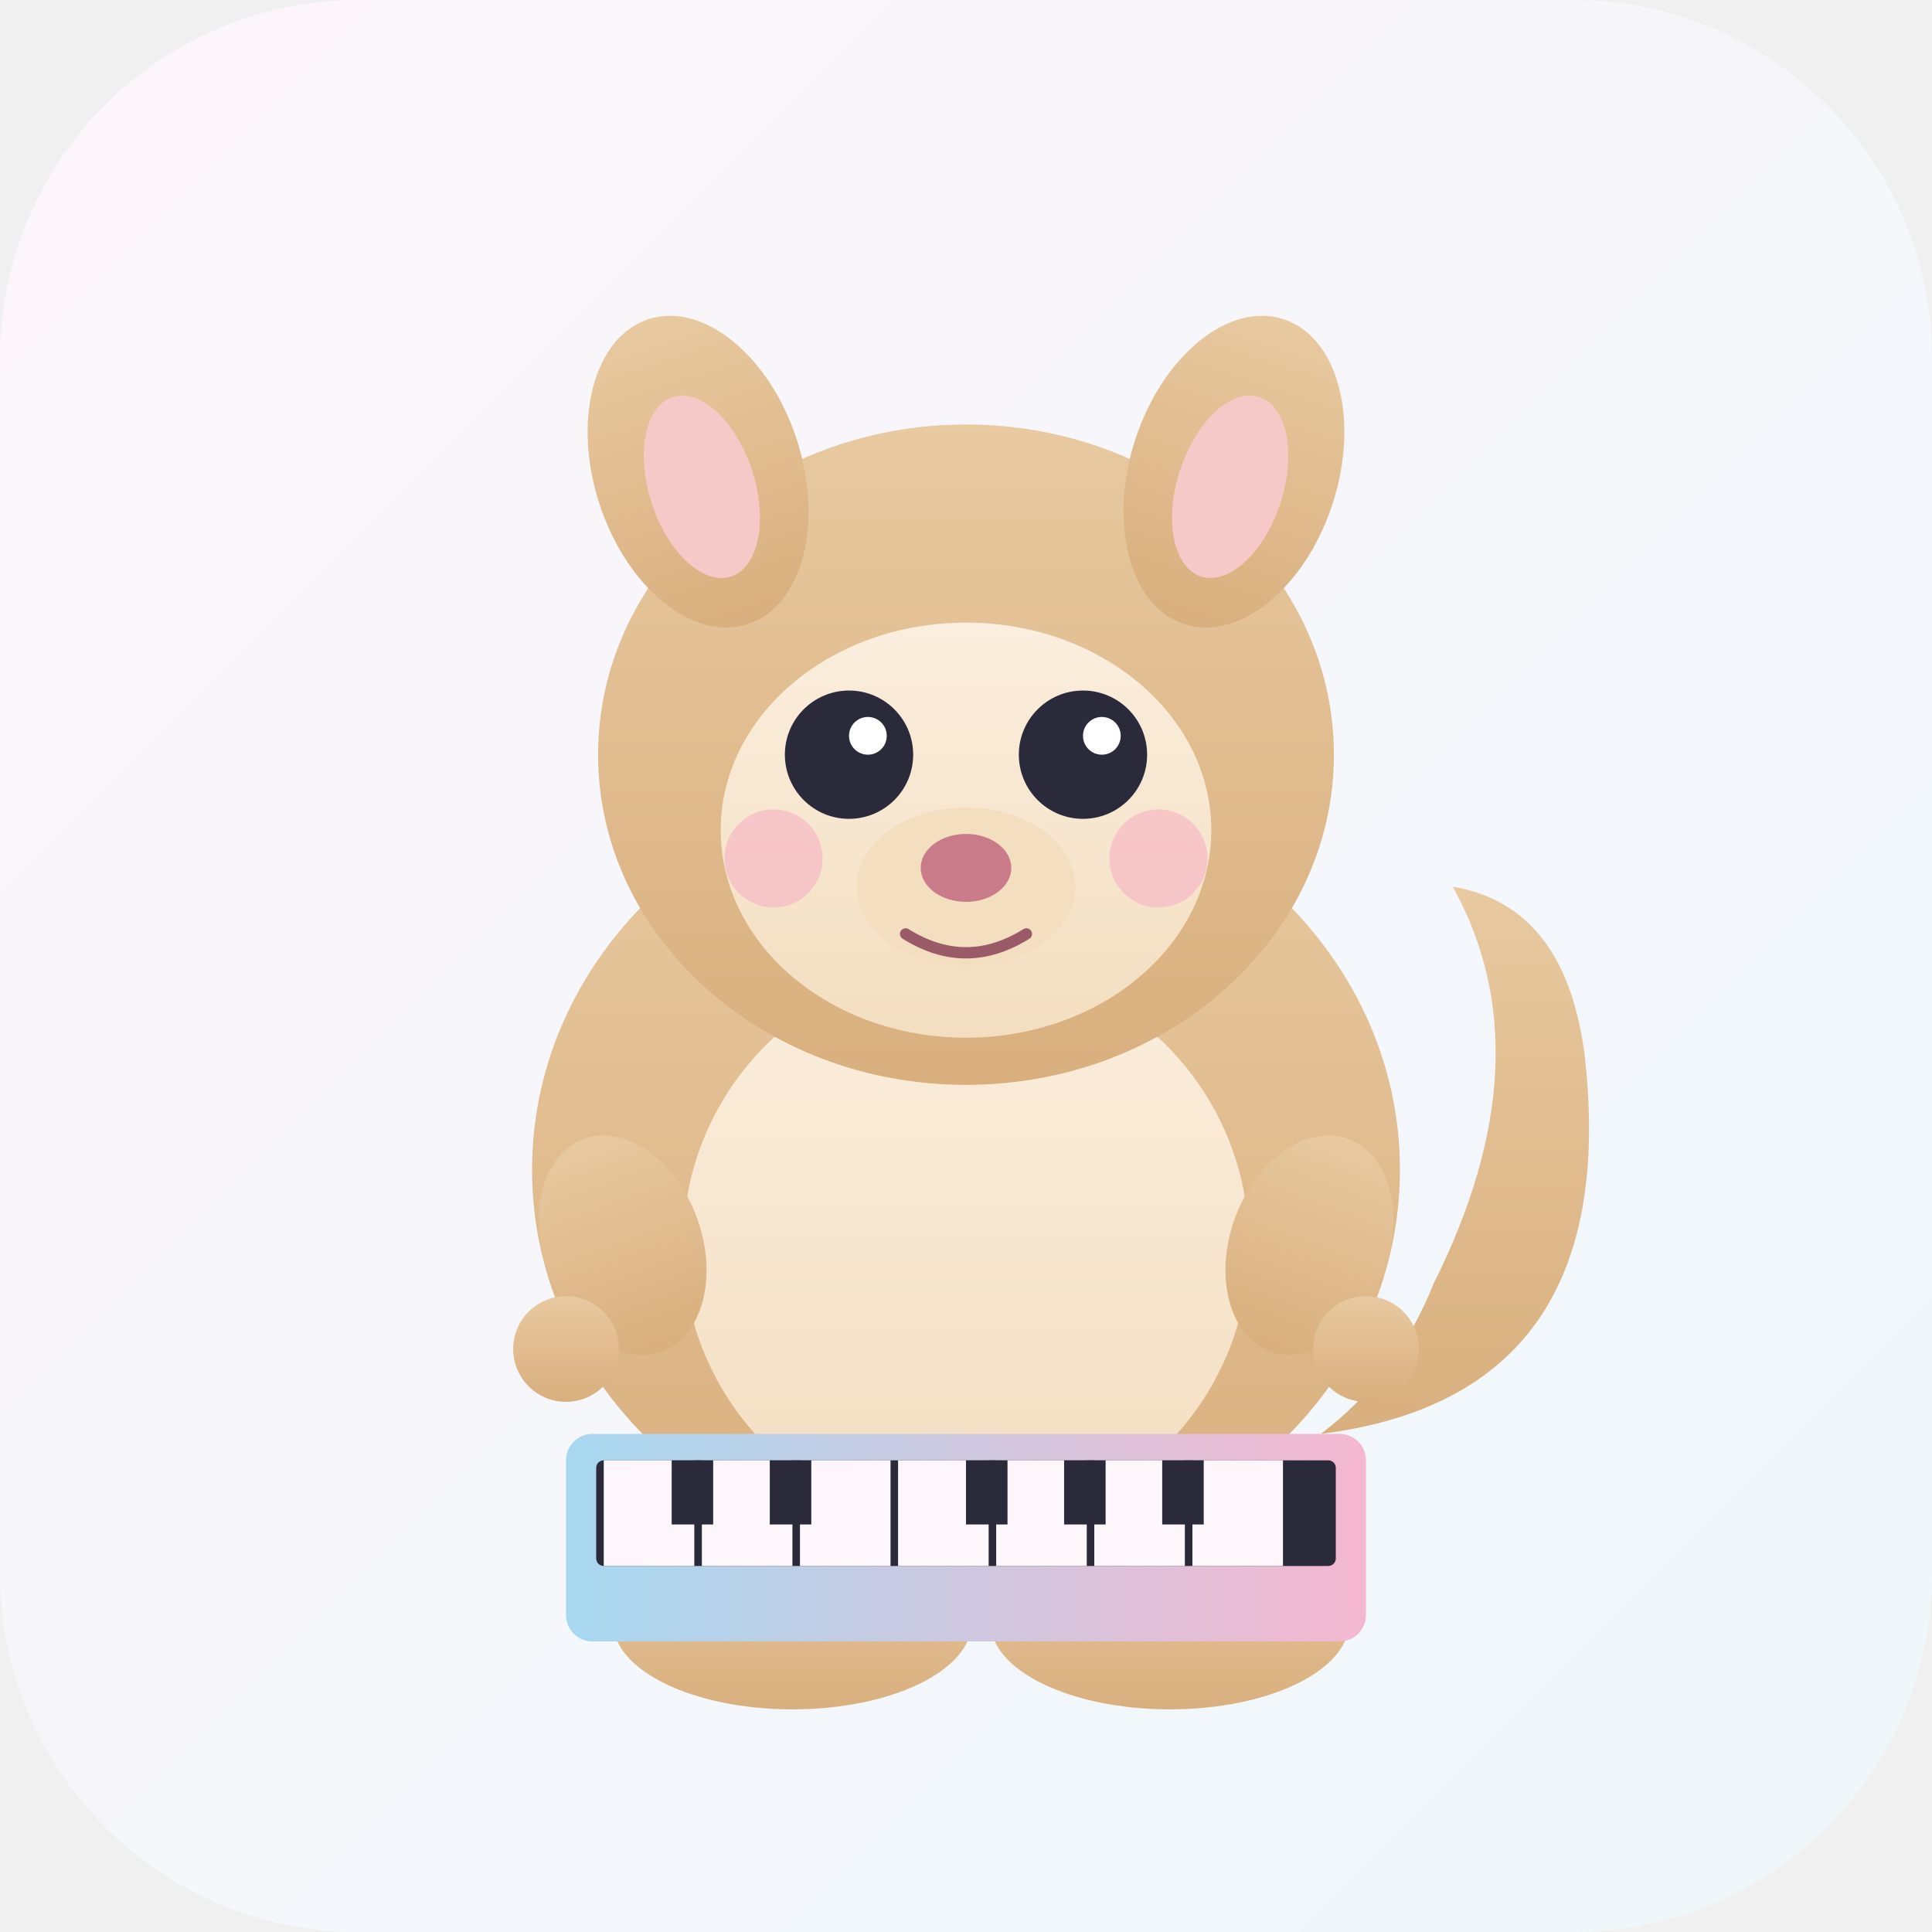
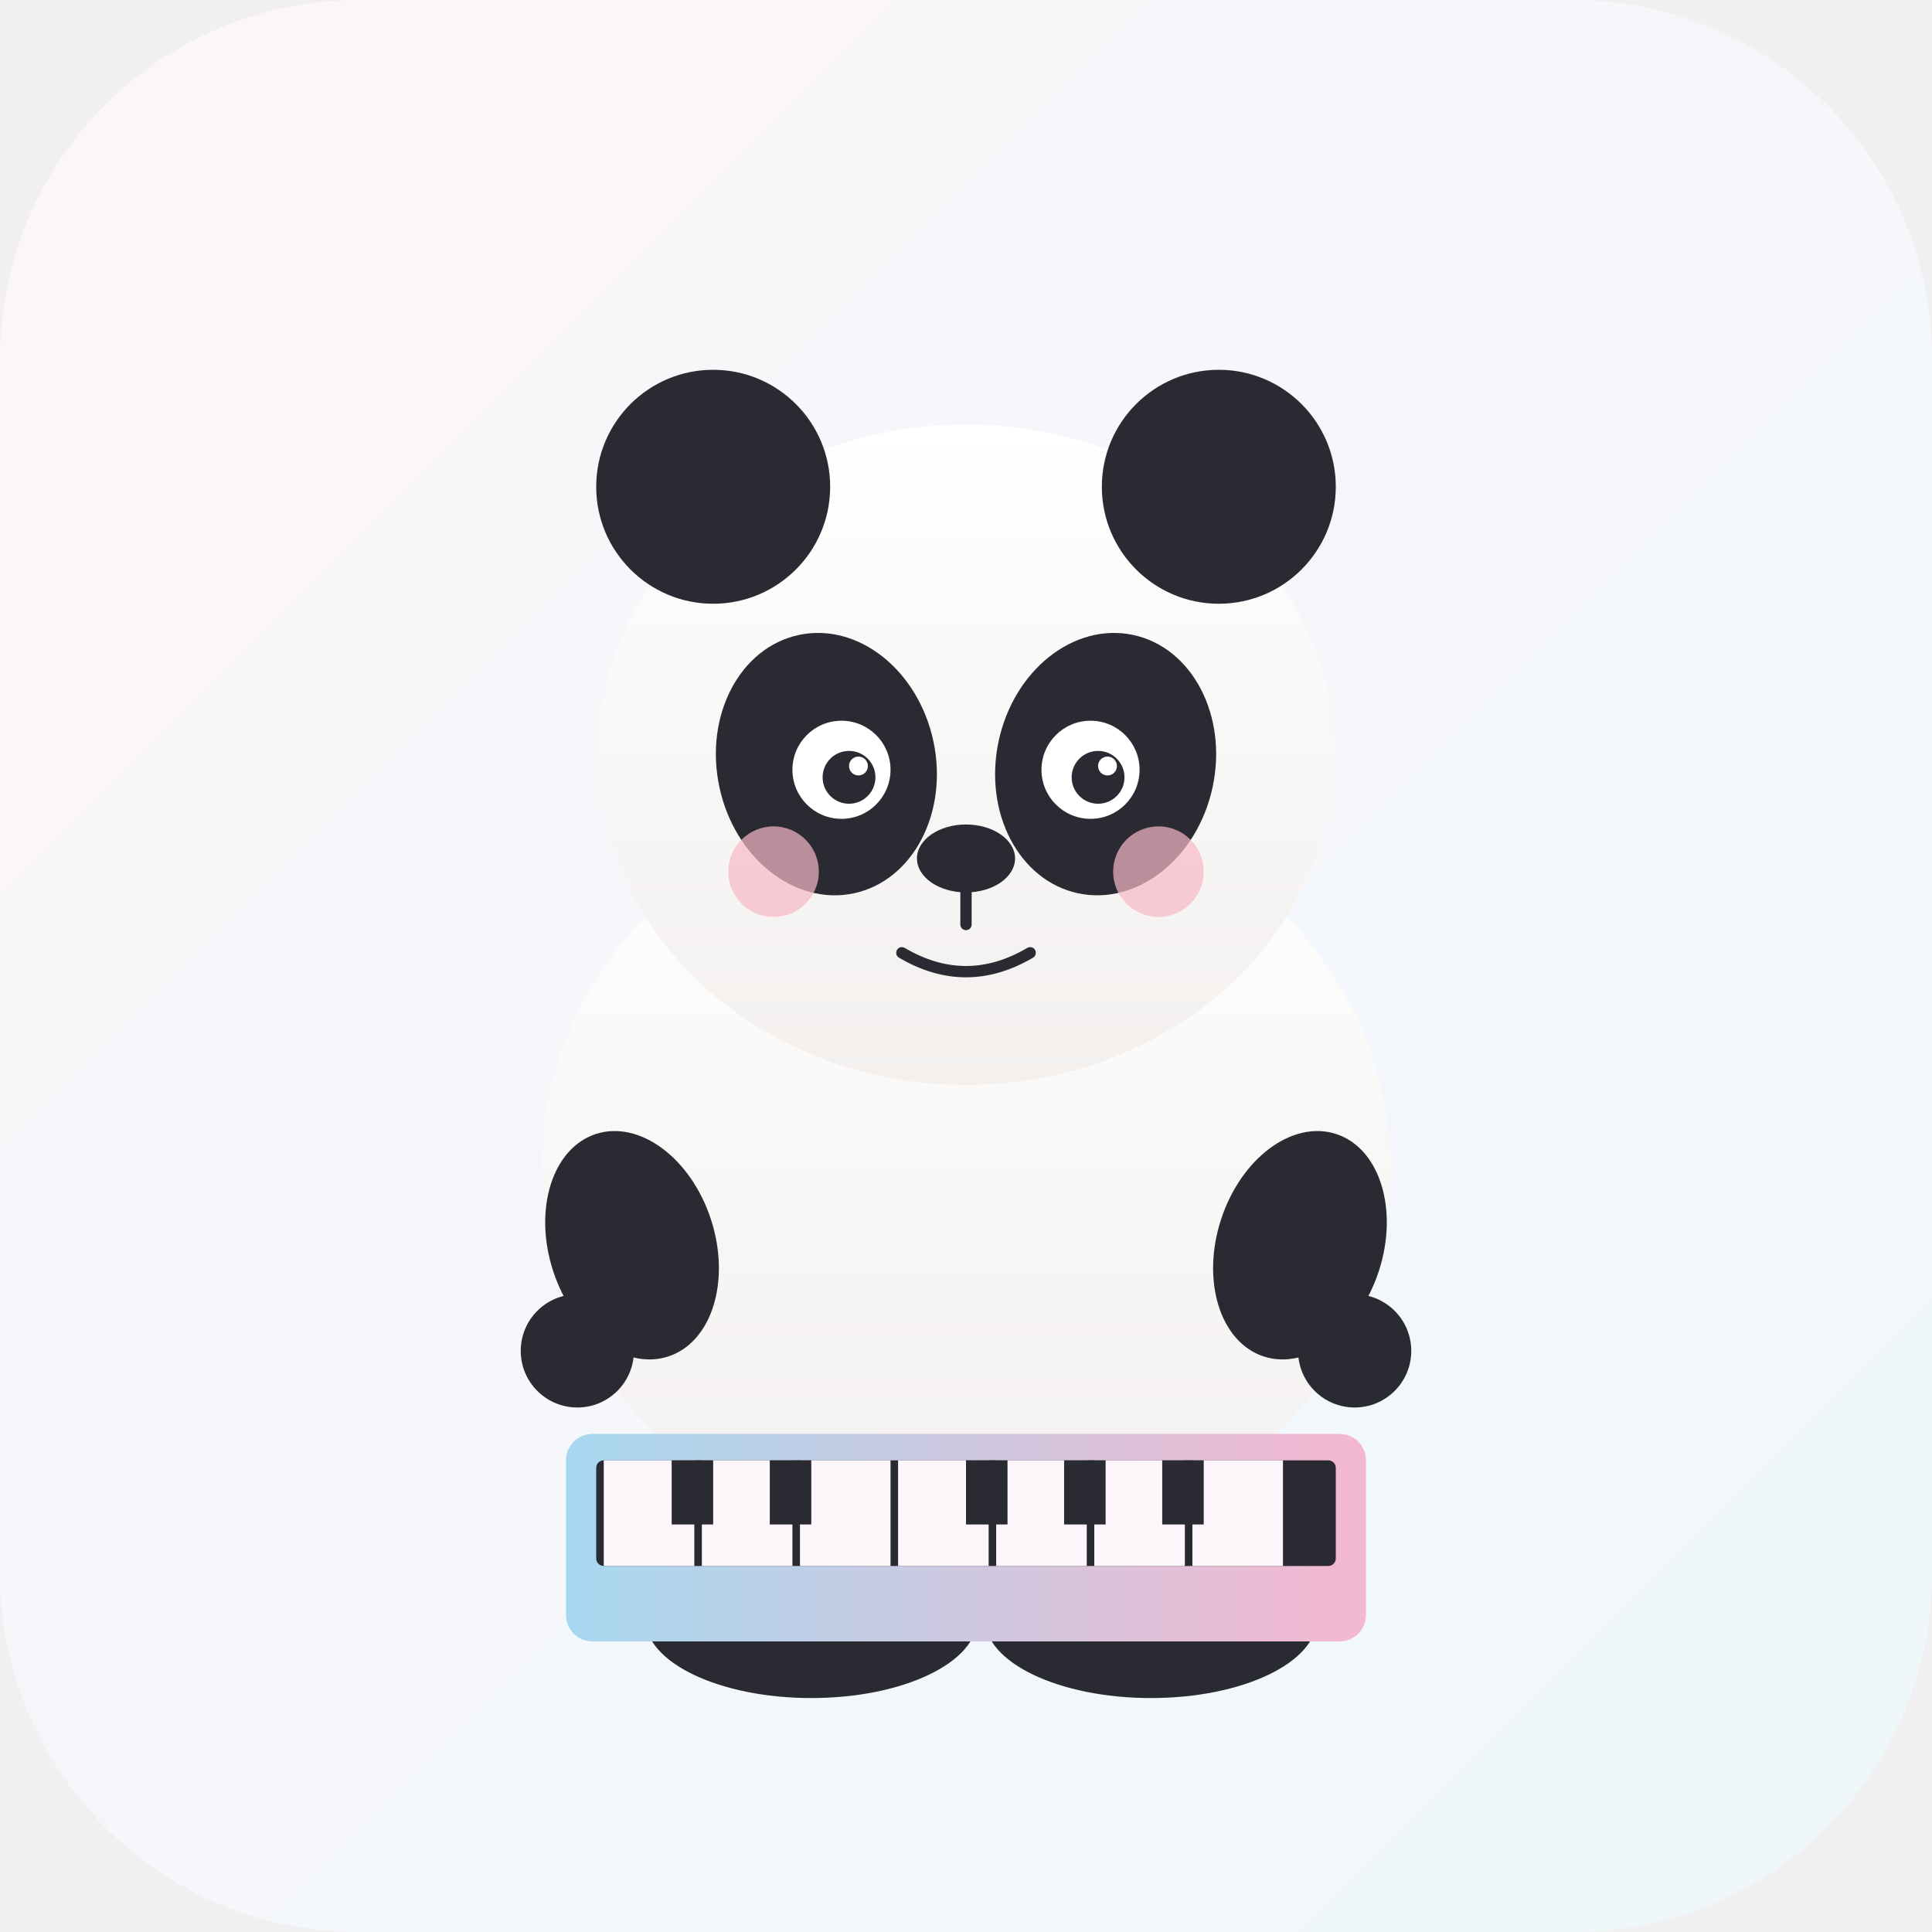
<svg xmlns="http://www.w3.org/2000/svg" viewBox="0 0 1024 1024">
  <defs>
    <linearGradient id="bgGrad" x1="0%" y1="0%" x2="100%" y2="100%">
      <stop offset="0%" stop-color="#fdf6fa" />
      <stop offset="100%" stop-color="#eef7fb" />
    </linearGradient>
-     <linearGradient id="furGrad" x1="0%" y1="0%" x2="0%" y2="100%">
-       <stop offset="0%" stop-color="#e8c9a0" />
-       <stop offset="100%" stop-color="#d9af7e" />
-     </linearGradient>
-     <linearGradient id="bellyGrad" x1="0%" y1="0%" x2="0%" y2="100%">
-       <stop offset="0%" stop-color="#fbeede" />
-       <stop offset="100%" stop-color="#f3dec0" />
+     <linearGradient id="bodyGrad" x1="0%" y1="0%" x2="0%" y2="100%">
+       <stop offset="0%" stop-color="#ffffff" />
+       <stop offset="100%" stop-color="#f3f0ee" />
    </linearGradient>
    <linearGradient id="pianoGrad" x1="0%" y1="0%" x2="100%" y2="0%">
      <stop offset="0%" stop-color="#a7d8f0" />
      <stop offset="100%" stop-color="#f4b8d0" />
    </linearGradient>
  </defs>
  <rect x="0" y="0" width="1024" height="1024" rx="190" fill="url(#bgGrad)" />
-   <path d="M 700 760 Q 860 740 840 560 Q 830 480 770 470 Q 820 560 760 680 Q 740 730 700 760 Z" fill="url(#furGrad)" />
-   <ellipse cx="420" cy="860" rx="95" ry="46" fill="url(#furGrad)" />
-   <ellipse cx="620" cy="860" rx="95" ry="46" fill="url(#furGrad)" />
-   <path d="M 380 720 Q 360 800 400 850 L 470 850 Q 460 770 460 710 Z" fill="url(#furGrad)" />
-   <path d="M 660 720 Q 680 800 640 850 L 570 850 Q 580 770 580 710 Z" fill="url(#furGrad)" />
-   <ellipse cx="512" cy="620" rx="230" ry="210" fill="url(#furGrad)" />
-   <ellipse cx="512" cy="660" rx="150" ry="150" fill="url(#bellyGrad)" />
-   <ellipse cx="330" cy="660" rx="42" ry="60" fill="url(#furGrad)" transform="rotate(-20 330 660)" />
-   <ellipse cx="694" cy="660" rx="42" ry="60" fill="url(#furGrad)" transform="rotate(20 694 660)" />
-   <circle cx="300" cy="715" r="28" fill="url(#furGrad)" />
-   <circle cx="724" cy="715" r="28" fill="url(#furGrad)" />
-   <ellipse cx="512" cy="400" rx="195" ry="175" fill="url(#furGrad)" />
-   <ellipse cx="512" cy="440" rx="130" ry="110" fill="url(#bellyGrad)" />
-   <ellipse cx="370" cy="250" rx="55" ry="85" fill="url(#furGrad)" transform="rotate(-18 370 250)" />
-   <ellipse cx="654" cy="250" rx="55" ry="85" fill="url(#furGrad)" transform="rotate(18 654 250)" />
-   <ellipse cx="372" cy="258" rx="28" ry="50" fill="#f6c9c9" transform="rotate(-18 372 258)" />
-   <ellipse cx="652" cy="258" rx="28" ry="50" fill="#f6c9c9" transform="rotate(18 652 258)" />
-   <circle cx="450" cy="400" r="34" fill="#2a2a3a" />
-   <circle cx="574" cy="400" r="34" fill="#2a2a3a" />
-   <circle cx="460" cy="390" r="10" fill="#ffffff" />
-   <circle cx="584" cy="390" r="10" fill="#ffffff" />
-   <circle cx="410" cy="455" r="26" fill="#f6b8c6" opacity="0.7" />
-   <circle cx="614" cy="455" r="26" fill="#f6b8c6" opacity="0.7" />
-   <ellipse cx="512" cy="470" rx="58" ry="42" fill="#f3dec0" />
-   <ellipse cx="512" cy="460" rx="24" ry="18" fill="#c97b8a" />
-   <path d="M 480 495 Q 512 515 544 495" stroke="#9a5a68" stroke-width="6" fill="none" stroke-linecap="round" />
+   <path d="M 390 720 Q 370 800 405 850 L 475 850 Q 465 770 465 710 Z" fill="#2a2a32" />
+   <path d="M 650 720 Q 670 800 635 850 L 565 850 Q 575 770 575 710 Z" fill="#2a2a32" />
+   <ellipse cx="430" cy="858" rx="88" ry="42" fill="#2a2a32" />
+   <ellipse cx="610" cy="858" rx="88" ry="42" fill="#2a2a32" />
+   <ellipse cx="512" cy="620" rx="225" ry="205" fill="url(#bodyGrad)" />
+   <ellipse cx="335" cy="660" rx="44" ry="62" fill="#2a2a32" transform="rotate(-18 335 660)" />
+   <ellipse cx="689" cy="660" rx="44" ry="62" fill="#2a2a32" transform="rotate(18 689 660)" />
+   <circle cx="306" cy="716" r="30" fill="#2a2a32" />
+   <circle cx="718" cy="716" r="30" fill="#2a2a32" />
+   <ellipse cx="512" cy="400" rx="195" ry="175" fill="url(#bodyGrad)" />
+   <circle cx="378" cy="258" r="62" fill="#2a2a32" />
+   <circle cx="646" cy="258" r="62" fill="#2a2a32" />
+   <ellipse cx="438" cy="405" rx="58" ry="70" fill="#2a2a32" transform="rotate(-12 438 405)" />
+   <ellipse cx="586" cy="405" rx="58" ry="70" fill="#2a2a32" transform="rotate(12 586 405)" />
+   <circle cx="446" cy="408" r="26" fill="#ffffff" />
+   <circle cx="578" cy="408" r="26" fill="#ffffff" />
+   <circle cx="450" cy="412" r="14" fill="#2a2a32" />
+   <circle cx="582" cy="412" r="14" fill="#2a2a32" />
+   <circle cx="455" cy="406" r="5" fill="#ffffff" />
+   <circle cx="587" cy="406" r="5" fill="#ffffff" />
+   <circle cx="410" cy="462" r="24" fill="#f6b8c6" opacity="0.7" />
+   <circle cx="614" cy="462" r="24" fill="#f6b8c6" opacity="0.7" />
+   <ellipse cx="512" cy="455" rx="26" ry="18" fill="#2a2a32" />
+   <path d="M 512 473 L 512 490" stroke="#2a2a32" stroke-width="6" stroke-linecap="round" />
+   <path d="M 478 505 Q 512 525 546 505" stroke="#2a2a32" stroke-width="6" fill="none" stroke-linecap="round" />
  <g>
    <rect x="300" y="760" width="424" height="110" rx="14" fill="url(#pianoGrad)" />
-     <rect x="316" y="774" width="392" height="56" rx="4" fill="#2a2a3a" />
+     <rect x="316" y="774" width="392" height="56" rx="4" fill="#2a2a32" />
    <rect x="320" y="774" width="48" height="56" fill="#fdf6fa" />
    <rect x="372" y="774" width="48" height="56" fill="#fdf6fa" />
    <rect x="424" y="774" width="48" height="56" fill="#fdf6fa" />
    <rect x="476" y="774" width="48" height="56" fill="#fdf6fa" />
    <rect x="528" y="774" width="48" height="56" fill="#fdf6fa" />
    <rect x="580" y="774" width="48" height="56" fill="#fdf6fa" />
    <rect x="632" y="774" width="48" height="56" fill="#fdf6fa" />
-     <rect x="356" y="774" width="22" height="34" fill="#2a2a3a" />
-     <rect x="408" y="774" width="22" height="34" fill="#2a2a3a" />
-     <rect x="512" y="774" width="22" height="34" fill="#2a2a3a" />
-     <rect x="564" y="774" width="22" height="34" fill="#2a2a3a" />
-     <rect x="616" y="774" width="22" height="34" fill="#2a2a3a" />
+     <rect x="356" y="774" width="22" height="34" fill="#2a2a32" />
+     <rect x="408" y="774" width="22" height="34" fill="#2a2a32" />
+     <rect x="512" y="774" width="22" height="34" fill="#2a2a32" />
+     <rect x="564" y="774" width="22" height="34" fill="#2a2a32" />
+     <rect x="616" y="774" width="22" height="34" fill="#2a2a32" />
  </g>
</svg>
